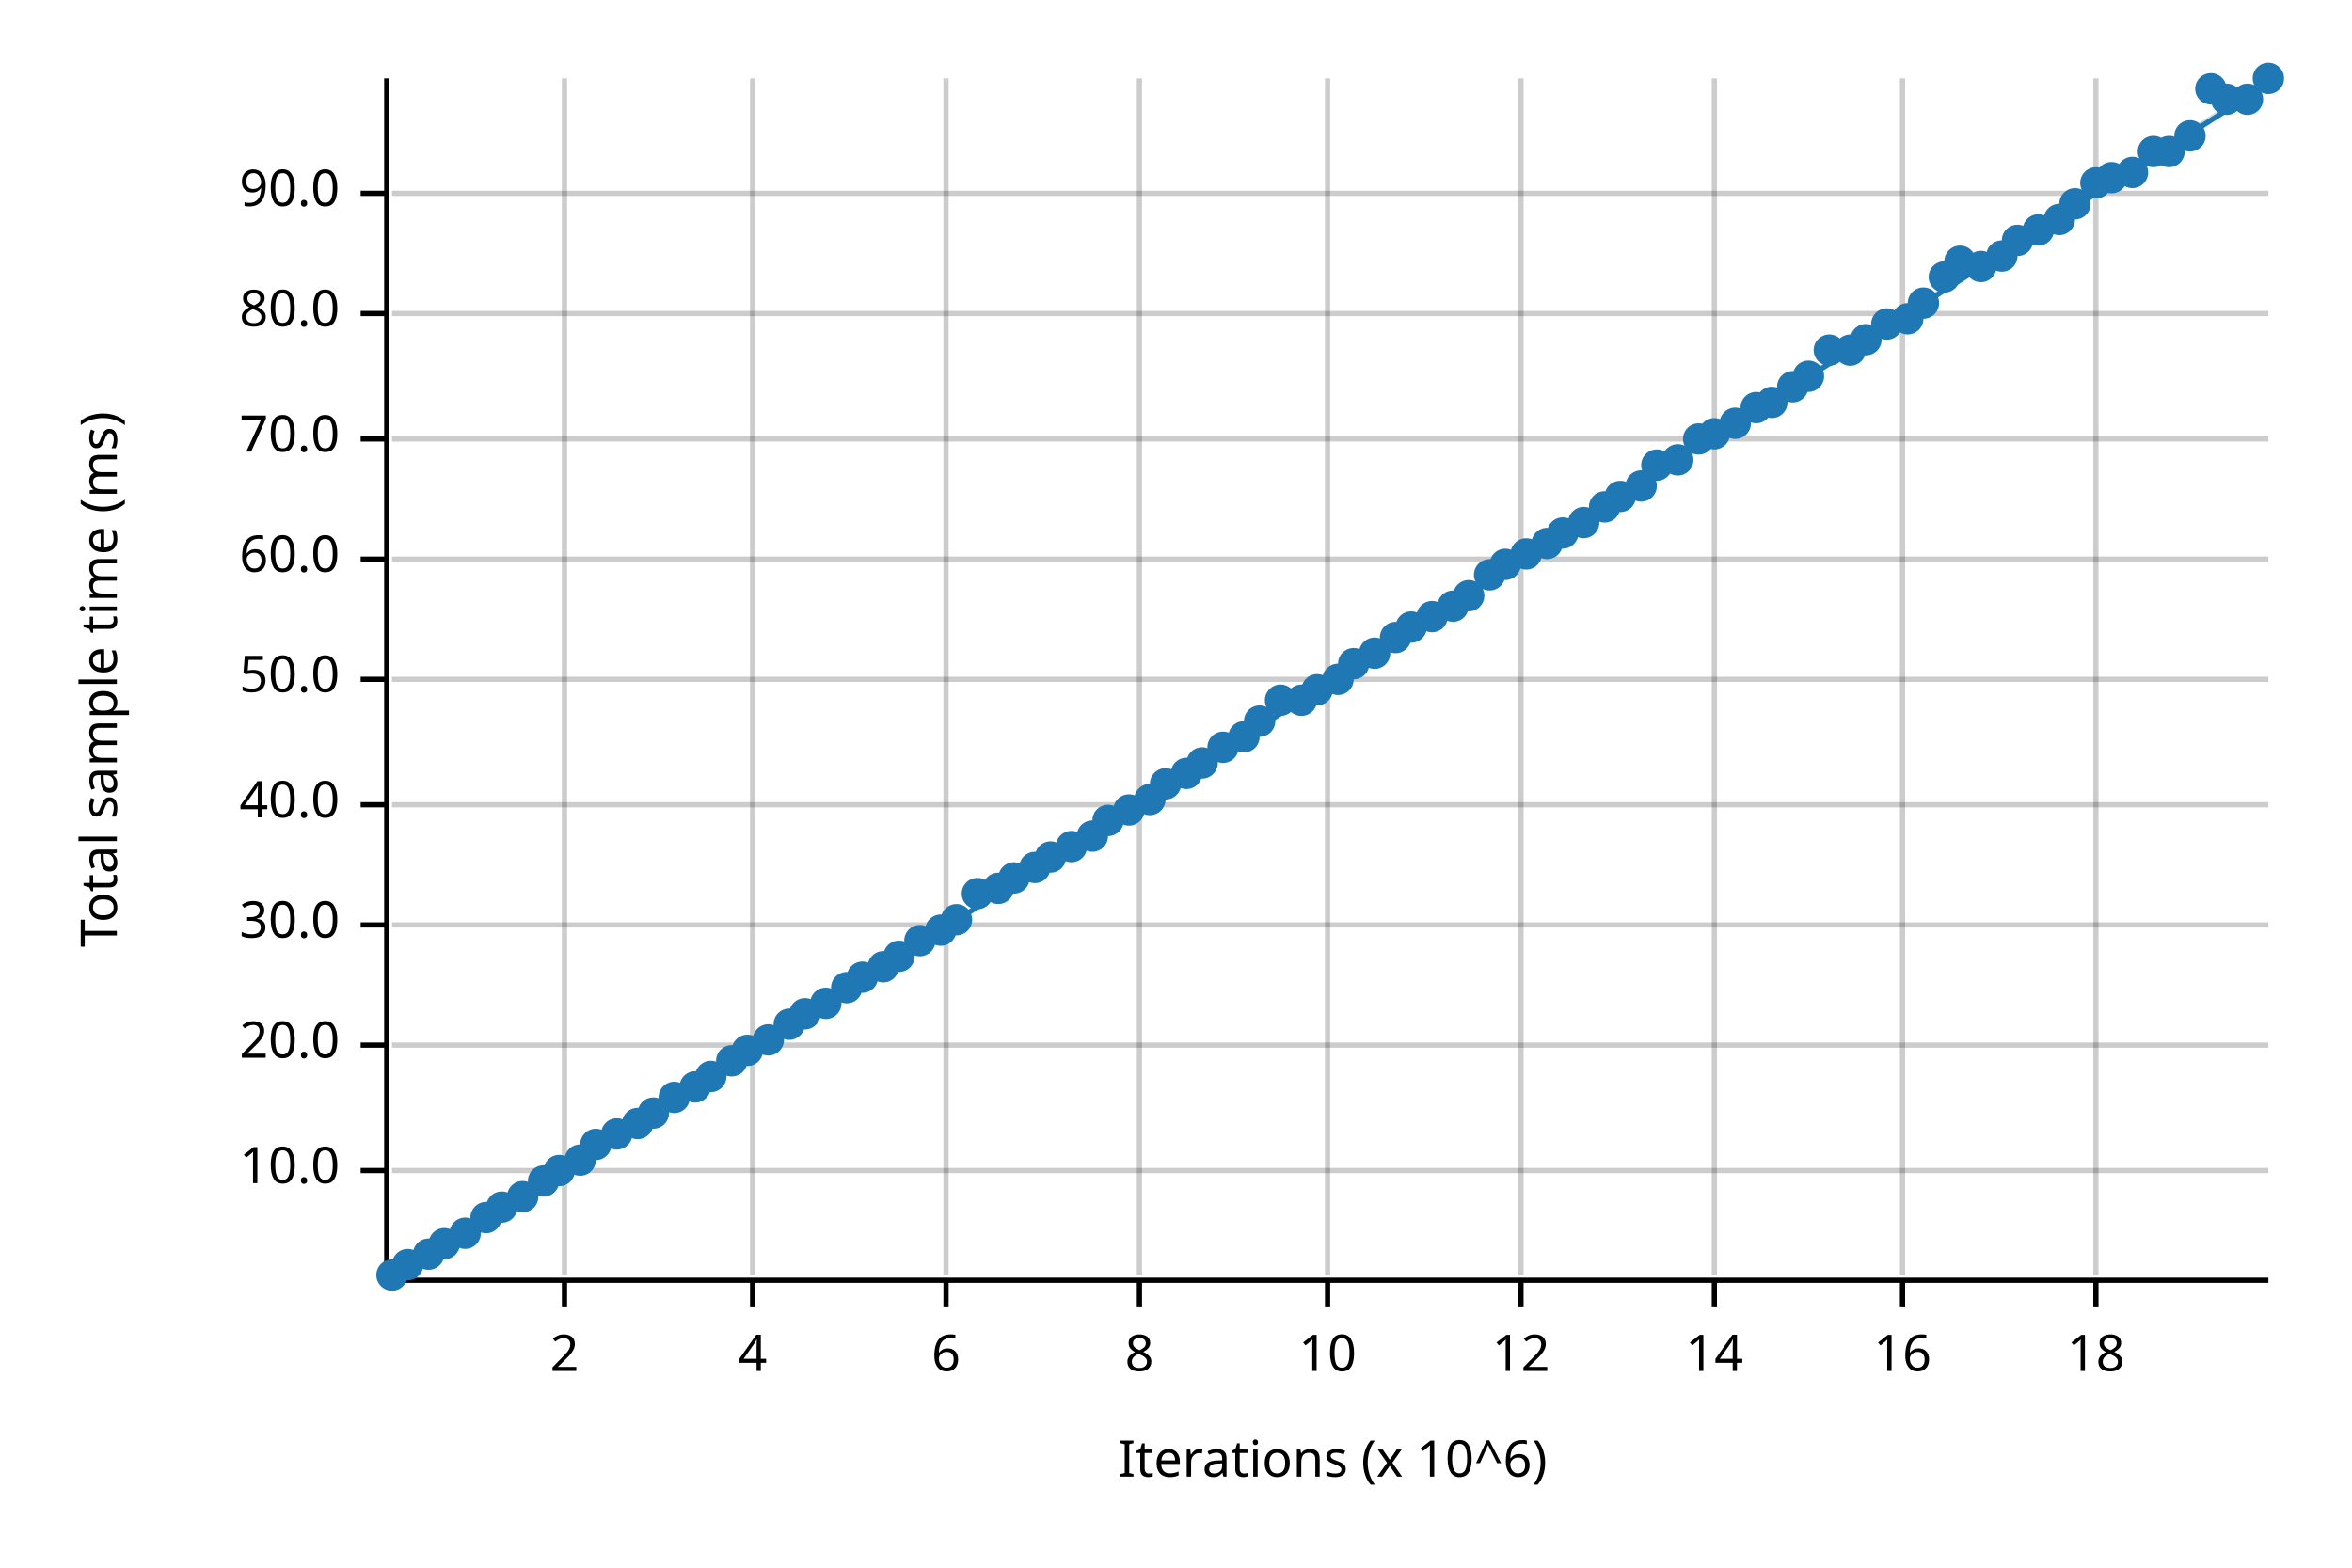
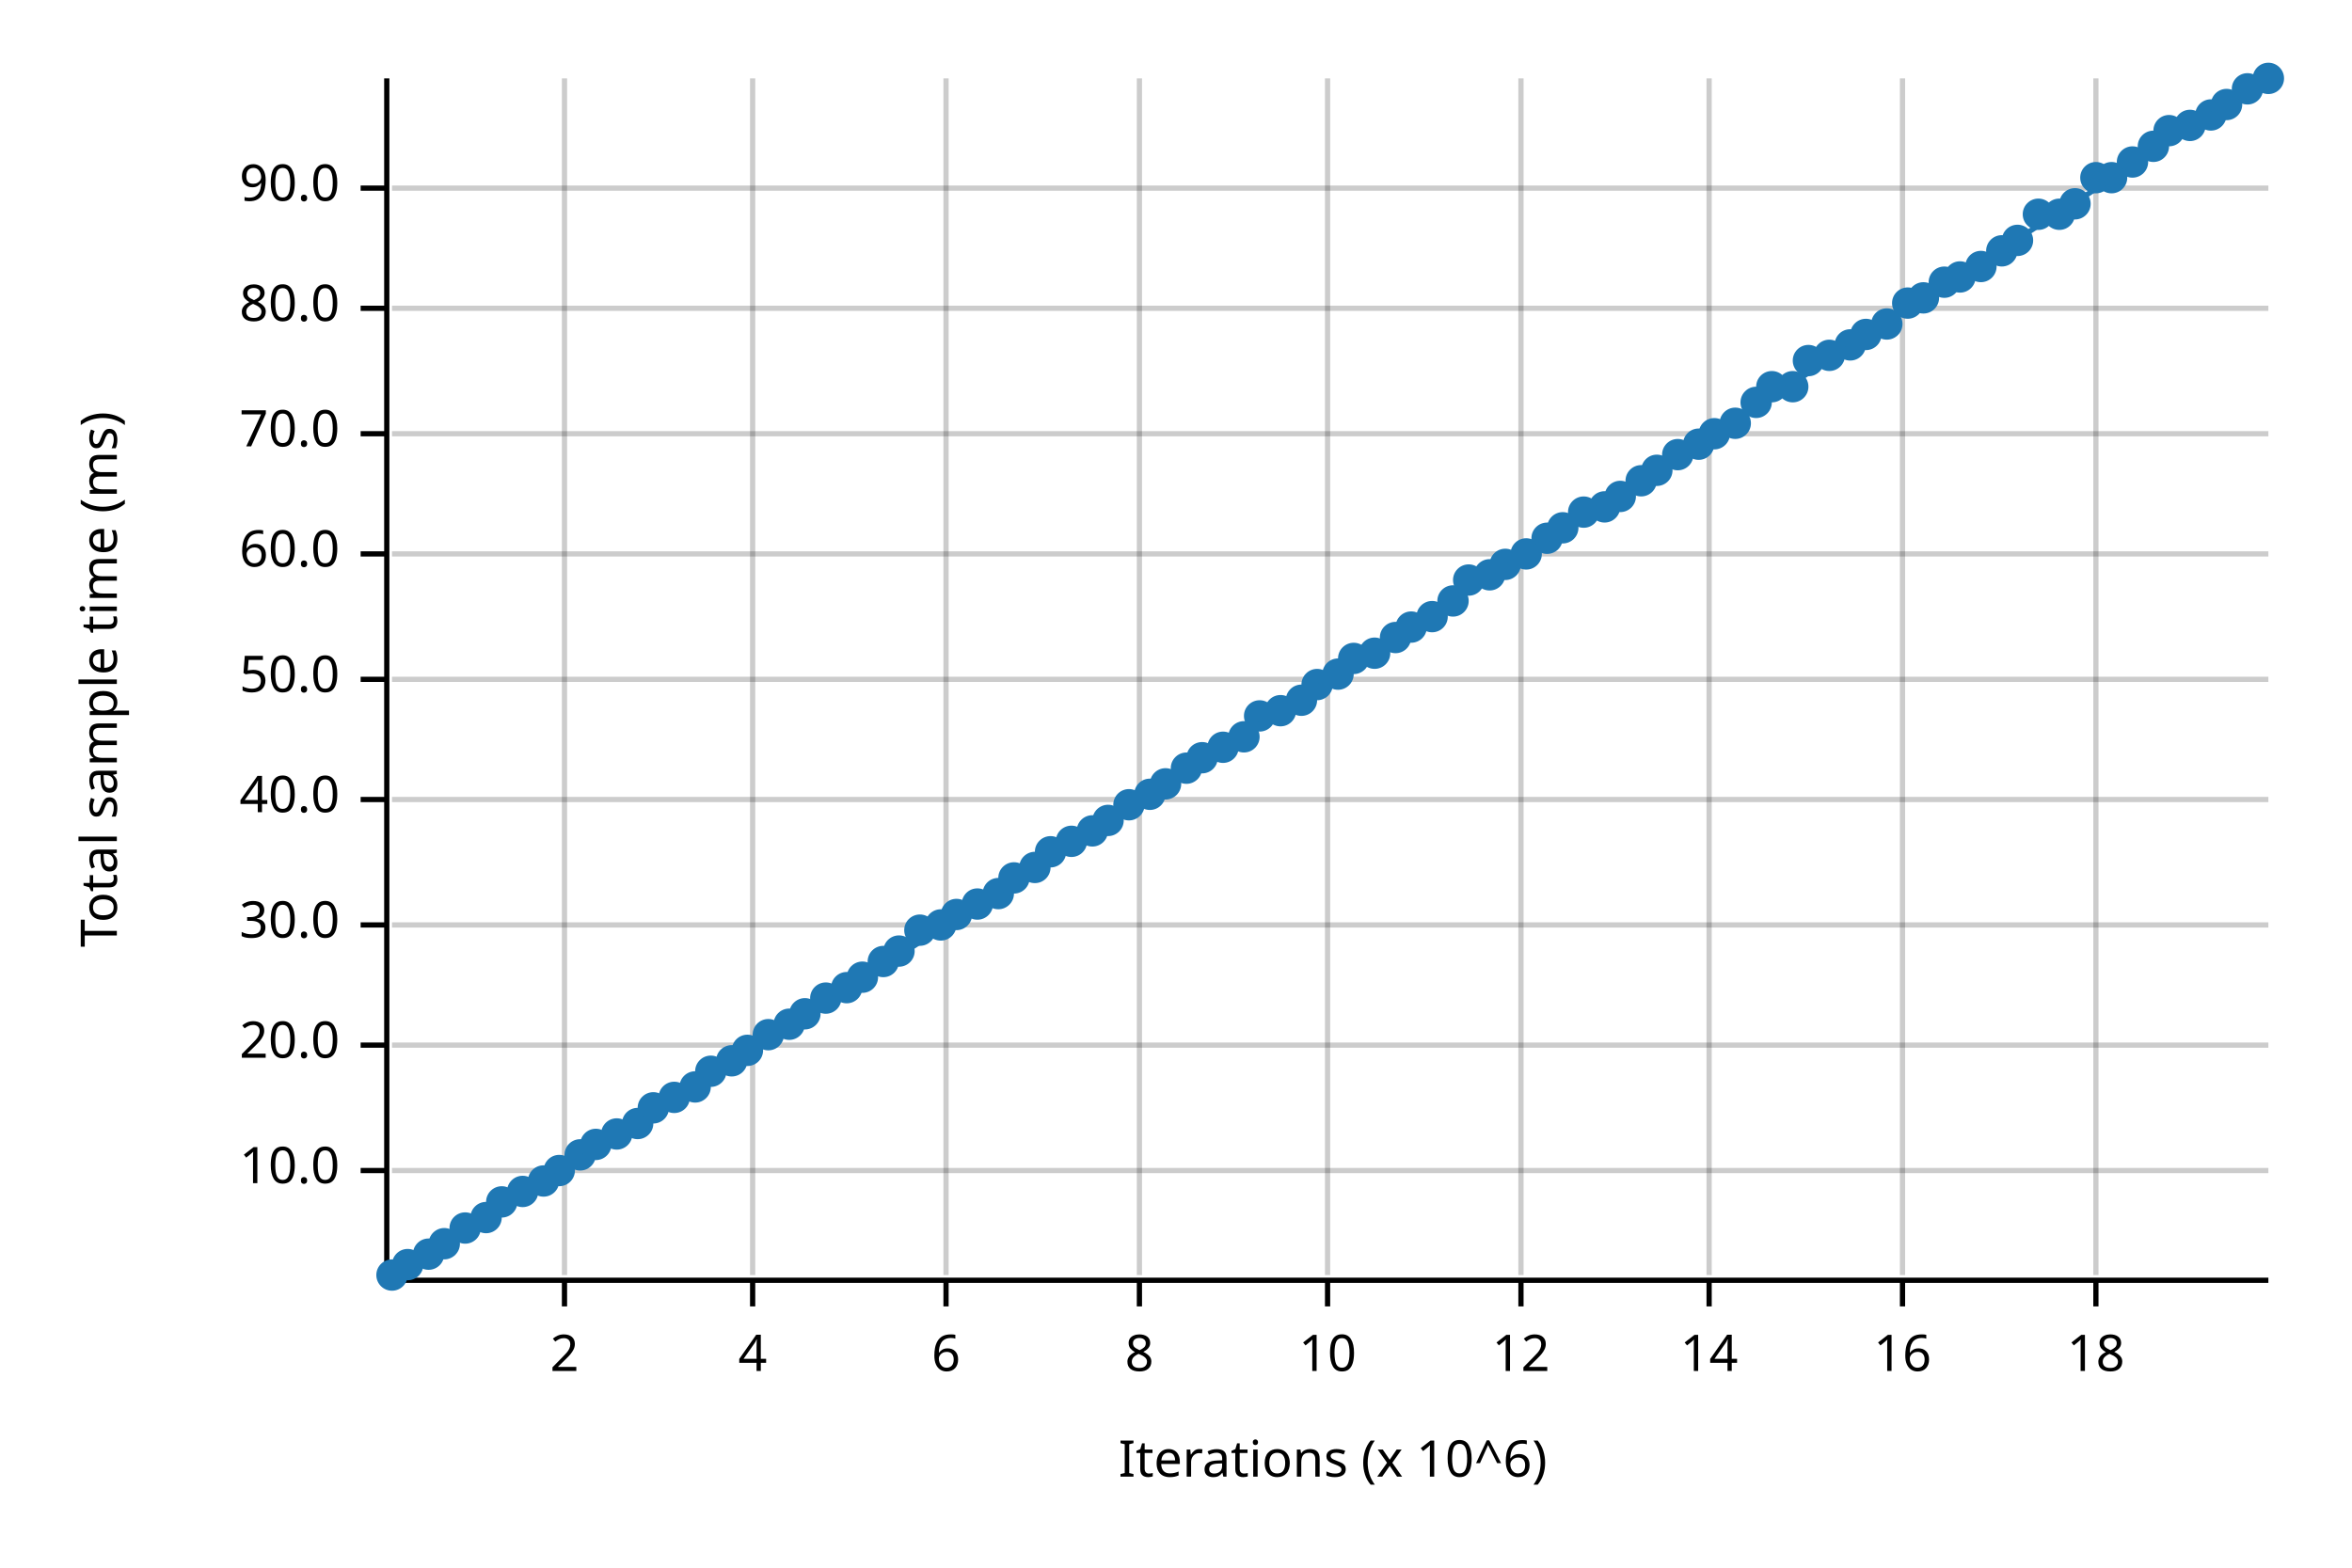
<svg xmlns="http://www.w3.org/2000/svg" width="450" height="300" viewBox="0 0 450 300">
  <text x="15" y="130" dy="0.76em" text-anchor="middle" font-family="sans-serif" font-size="9.677" opacity="1" fill="#000000" transform="rotate(270, 15, 130)">
Total sample time (ms)
</text>
  <text x="255" y="285" dy="-0.5ex" text-anchor="middle" font-family="sans-serif" font-size="9.677" opacity="1" fill="#000000">
Iterations (x 10^6)
</text>
  <line opacity="0.2" stroke="#000000" stroke-width="1" x1="108" y1="244" x2="108" y2="15" />
  <line opacity="0.2" stroke="#000000" stroke-width="1" x1="144" y1="244" x2="144" y2="15" />
  <line opacity="0.2" stroke="#000000" stroke-width="1" x1="181" y1="244" x2="181" y2="15" />
  <line opacity="0.2" stroke="#000000" stroke-width="1" x1="218" y1="244" x2="218" y2="15" />
  <line opacity="0.2" stroke="#000000" stroke-width="1" x1="254" y1="244" x2="254" y2="15" />
  <line opacity="0.2" stroke="#000000" stroke-width="1" x1="291" y1="244" x2="291" y2="15" />
-   <line opacity="0.2" stroke="#000000" stroke-width="1" x1="328" y1="244" x2="328" y2="15" />
+   <line opacity="0.2" stroke="#000000" stroke-width="1" x1="327" y1="244" x2="327" y2="15" />
  <line opacity="0.2" stroke="#000000" stroke-width="1" x1="364" y1="244" x2="364" y2="15" />
  <line opacity="0.2" stroke="#000000" stroke-width="1" x1="401" y1="244" x2="401" y2="15" />
  <line opacity="0.2" stroke="#000000" stroke-width="1" x1="75" y1="224" x2="434" y2="224" />
  <line opacity="0.2" stroke="#000000" stroke-width="1" x1="75" y1="200" x2="434" y2="200" />
  <line opacity="0.2" stroke="#000000" stroke-width="1" x1="75" y1="177" x2="434" y2="177" />
-   <line opacity="0.2" stroke="#000000" stroke-width="1" x1="75" y1="154" x2="434" y2="154" />
+   <line opacity="0.2" stroke="#000000" stroke-width="1" x1="75" y1="153" x2="434" y2="153" />
  <line opacity="0.2" stroke="#000000" stroke-width="1" x1="75" y1="130" x2="434" y2="130" />
-   <line opacity="0.2" stroke="#000000" stroke-width="1" x1="75" y1="107" x2="434" y2="107" />
-   <line opacity="0.2" stroke="#000000" stroke-width="1" x1="75" y1="84" x2="434" y2="84" />
-   <line opacity="0.2" stroke="#000000" stroke-width="1" x1="75" y1="60" x2="434" y2="60" />
-   <line opacity="0.2" stroke="#000000" stroke-width="1" x1="75" y1="37" x2="434" y2="37" />
+   <line opacity="0.2" stroke="#000000" stroke-width="1" x1="75" y1="106" x2="434" y2="106" />
+   <line opacity="0.2" stroke="#000000" stroke-width="1" x1="75" y1="83" x2="434" y2="83" />
+   <line opacity="0.2" stroke="#000000" stroke-width="1" x1="75" y1="59" x2="434" y2="59" />
+   <line opacity="0.2" stroke="#000000" stroke-width="1" x1="75" y1="36" x2="434" y2="36" />
  <polyline fill="none" opacity="1" stroke="#000000" stroke-width="1" points="74,15 74,244 " />
  <text x="65" y="224" dy="0.5ex" text-anchor="end" font-family="sans-serif" font-size="9.677" opacity="1" fill="#000000">
10.0
</text>
  <polyline fill="none" opacity="1" stroke="#000000" stroke-width="1" points="69,224 74,224 " />
  <text x="65" y="200" dy="0.5ex" text-anchor="end" font-family="sans-serif" font-size="9.677" opacity="1" fill="#000000">
20.0
</text>
  <polyline fill="none" opacity="1" stroke="#000000" stroke-width="1" points="69,200 74,200 " />
  <text x="65" y="177" dy="0.5ex" text-anchor="end" font-family="sans-serif" font-size="9.677" opacity="1" fill="#000000">
30.0
</text>
  <polyline fill="none" opacity="1" stroke="#000000" stroke-width="1" points="69,177 74,177 " />
-   <text x="65" y="154" dy="0.5ex" text-anchor="end" font-family="sans-serif" font-size="9.677" opacity="1" fill="#000000">
+   <text x="65" y="153" dy="0.5ex" text-anchor="end" font-family="sans-serif" font-size="9.677" opacity="1" fill="#000000">
40.0
</text>
-   <polyline fill="none" opacity="1" stroke="#000000" stroke-width="1" points="69,154 74,154 " />
+   <polyline fill="none" opacity="1" stroke="#000000" stroke-width="1" points="69,153 74,153 " />
  <text x="65" y="130" dy="0.5ex" text-anchor="end" font-family="sans-serif" font-size="9.677" opacity="1" fill="#000000">
50.0
</text>
  <polyline fill="none" opacity="1" stroke="#000000" stroke-width="1" points="69,130 74,130 " />
-   <text x="65" y="107" dy="0.5ex" text-anchor="end" font-family="sans-serif" font-size="9.677" opacity="1" fill="#000000">
+   <text x="65" y="106" dy="0.5ex" text-anchor="end" font-family="sans-serif" font-size="9.677" opacity="1" fill="#000000">
60.0
</text>
-   <polyline fill="none" opacity="1" stroke="#000000" stroke-width="1" points="69,107 74,107 " />
-   <text x="65" y="84" dy="0.5ex" text-anchor="end" font-family="sans-serif" font-size="9.677" opacity="1" fill="#000000">
+   <polyline fill="none" opacity="1" stroke="#000000" stroke-width="1" points="69,106 74,106 " />
+   <text x="65" y="83" dy="0.5ex" text-anchor="end" font-family="sans-serif" font-size="9.677" opacity="1" fill="#000000">
70.0
</text>
-   <polyline fill="none" opacity="1" stroke="#000000" stroke-width="1" points="69,84 74,84 " />
-   <text x="65" y="60" dy="0.5ex" text-anchor="end" font-family="sans-serif" font-size="9.677" opacity="1" fill="#000000">
+   <polyline fill="none" opacity="1" stroke="#000000" stroke-width="1" points="69,83 74,83 " />
+   <text x="65" y="59" dy="0.5ex" text-anchor="end" font-family="sans-serif" font-size="9.677" opacity="1" fill="#000000">
80.0
</text>
-   <polyline fill="none" opacity="1" stroke="#000000" stroke-width="1" points="69,60 74,60 " />
-   <text x="65" y="37" dy="0.5ex" text-anchor="end" font-family="sans-serif" font-size="9.677" opacity="1" fill="#000000">
+   <polyline fill="none" opacity="1" stroke="#000000" stroke-width="1" points="69,59 74,59 " />
+   <text x="65" y="36" dy="0.5ex" text-anchor="end" font-family="sans-serif" font-size="9.677" opacity="1" fill="#000000">
90.0
</text>
-   <polyline fill="none" opacity="1" stroke="#000000" stroke-width="1" points="69,37 74,37 " />
+   <polyline fill="none" opacity="1" stroke="#000000" stroke-width="1" points="69,36 74,36 " />
  <polyline fill="none" opacity="1" stroke="#000000" stroke-width="1" points="75,245 434,245 " />
  <text x="108" y="255" dy="0.76em" text-anchor="middle" font-family="sans-serif" font-size="9.677" opacity="1" fill="#000000">
2
</text>
  <polyline fill="none" opacity="1" stroke="#000000" stroke-width="1" points="108,245 108,250 " />
  <text x="144" y="255" dy="0.76em" text-anchor="middle" font-family="sans-serif" font-size="9.677" opacity="1" fill="#000000">
4
</text>
  <polyline fill="none" opacity="1" stroke="#000000" stroke-width="1" points="144,245 144,250 " />
  <text x="181" y="255" dy="0.76em" text-anchor="middle" font-family="sans-serif" font-size="9.677" opacity="1" fill="#000000">
6
</text>
  <polyline fill="none" opacity="1" stroke="#000000" stroke-width="1" points="181,245 181,250 " />
  <text x="218" y="255" dy="0.76em" text-anchor="middle" font-family="sans-serif" font-size="9.677" opacity="1" fill="#000000">
8
</text>
  <polyline fill="none" opacity="1" stroke="#000000" stroke-width="1" points="218,245 218,250 " />
  <text x="254" y="255" dy="0.76em" text-anchor="middle" font-family="sans-serif" font-size="9.677" opacity="1" fill="#000000">
10
</text>
  <polyline fill="none" opacity="1" stroke="#000000" stroke-width="1" points="254,245 254,250 " />
  <text x="291" y="255" dy="0.76em" text-anchor="middle" font-family="sans-serif" font-size="9.677" opacity="1" fill="#000000">
12
</text>
  <polyline fill="none" opacity="1" stroke="#000000" stroke-width="1" points="291,245 291,250 " />
-   <text x="328" y="255" dy="0.76em" text-anchor="middle" font-family="sans-serif" font-size="9.677" opacity="1" fill="#000000">
+   <text x="327" y="255" dy="0.76em" text-anchor="middle" font-family="sans-serif" font-size="9.677" opacity="1" fill="#000000">
14
</text>
-   <polyline fill="none" opacity="1" stroke="#000000" stroke-width="1" points="328,245 328,250 " />
+   <polyline fill="none" opacity="1" stroke="#000000" stroke-width="1" points="327,245 327,250 " />
  <text x="364" y="255" dy="0.76em" text-anchor="middle" font-family="sans-serif" font-size="9.677" opacity="1" fill="#000000">
16
</text>
  <polyline fill="none" opacity="1" stroke="#000000" stroke-width="1" points="364,245 364,250 " />
  <text x="401" y="255" dy="0.76em" text-anchor="middle" font-family="sans-serif" font-size="9.677" opacity="1" fill="#000000">
18
</text>
  <polyline fill="none" opacity="1" stroke="#000000" stroke-width="1" points="401,245 401,250 " />
  <circle cx="75" cy="244" r="3" opacity="1" fill="#1F78B4" stroke="none" stroke-width="1" />
  <circle cx="78" cy="242" r="3" opacity="1" fill="#1F78B4" stroke="none" stroke-width="1" />
  <circle cx="82" cy="240" r="3" opacity="1" fill="#1F78B4" stroke="none" stroke-width="1" />
  <circle cx="85" cy="238" r="3" opacity="1" fill="#1F78B4" stroke="none" stroke-width="1" />
-   <circle cx="89" cy="236" r="3" opacity="1" fill="#1F78B4" stroke="none" stroke-width="1" />
+   <circle cx="89" cy="235" r="3" opacity="1" fill="#1F78B4" stroke="none" stroke-width="1" />
  <circle cx="93" cy="233" r="3" opacity="1" fill="#1F78B4" stroke="none" stroke-width="1" />
-   <circle cx="96" cy="231" r="3" opacity="1" fill="#1F78B4" stroke="none" stroke-width="1" />
-   <circle cx="100" cy="229" r="3" opacity="1" fill="#1F78B4" stroke="none" stroke-width="1" />
+   <circle cx="96" cy="230" r="3" opacity="1" fill="#1F78B4" stroke="none" stroke-width="1" />
+   <circle cx="100" cy="228" r="3" opacity="1" fill="#1F78B4" stroke="none" stroke-width="1" />
  <circle cx="104" cy="226" r="3" opacity="1" fill="#1F78B4" stroke="none" stroke-width="1" />
  <circle cx="107" cy="224" r="3" opacity="1" fill="#1F78B4" stroke="none" stroke-width="1" />
-   <circle cx="111" cy="222" r="3" opacity="1" fill="#1F78B4" stroke="none" stroke-width="1" />
+   <circle cx="111" cy="221" r="3" opacity="1" fill="#1F78B4" stroke="none" stroke-width="1" />
  <circle cx="114" cy="219" r="3" opacity="1" fill="#1F78B4" stroke="none" stroke-width="1" />
  <circle cx="118" cy="217" r="3" opacity="1" fill="#1F78B4" stroke="none" stroke-width="1" />
  <circle cx="122" cy="215" r="3" opacity="1" fill="#1F78B4" stroke="none" stroke-width="1" />
-   <circle cx="125" cy="213" r="3" opacity="1" fill="#1F78B4" stroke="none" stroke-width="1" />
+   <circle cx="125" cy="212" r="3" opacity="1" fill="#1F78B4" stroke="none" stroke-width="1" />
  <circle cx="129" cy="210" r="3" opacity="1" fill="#1F78B4" stroke="none" stroke-width="1" />
  <circle cx="133" cy="208" r="3" opacity="1" fill="#1F78B4" stroke="none" stroke-width="1" />
-   <circle cx="136" cy="206" r="3" opacity="1" fill="#1F78B4" stroke="none" stroke-width="1" />
+   <circle cx="136" cy="205" r="3" opacity="1" fill="#1F78B4" stroke="none" stroke-width="1" />
  <circle cx="140" cy="203" r="3" opacity="1" fill="#1F78B4" stroke="none" stroke-width="1" />
  <circle cx="143" cy="201" r="3" opacity="1" fill="#1F78B4" stroke="none" stroke-width="1" />
-   <circle cx="147" cy="199" r="3" opacity="1" fill="#1F78B4" stroke="none" stroke-width="1" />
+   <circle cx="147" cy="198" r="3" opacity="1" fill="#1F78B4" stroke="none" stroke-width="1" />
  <circle cx="151" cy="196" r="3" opacity="1" fill="#1F78B4" stroke="none" stroke-width="1" />
  <circle cx="154" cy="194" r="3" opacity="1" fill="#1F78B4" stroke="none" stroke-width="1" />
-   <circle cx="158" cy="192" r="3" opacity="1" fill="#1F78B4" stroke="none" stroke-width="1" />
+   <circle cx="158" cy="191" r="3" opacity="1" fill="#1F78B4" stroke="none" stroke-width="1" />
  <circle cx="162" cy="189" r="3" opacity="1" fill="#1F78B4" stroke="none" stroke-width="1" />
  <circle cx="165" cy="187" r="3" opacity="1" fill="#1F78B4" stroke="none" stroke-width="1" />
-   <circle cx="169" cy="185" r="3" opacity="1" fill="#1F78B4" stroke="none" stroke-width="1" />
-   <circle cx="172" cy="183" r="3" opacity="1" fill="#1F78B4" stroke="none" stroke-width="1" />
-   <circle cx="176" cy="180" r="3" opacity="1" fill="#1F78B4" stroke="none" stroke-width="1" />
-   <circle cx="180" cy="178" r="3" opacity="1" fill="#1F78B4" stroke="none" stroke-width="1" />
-   <circle cx="183" cy="176" r="3" opacity="1" fill="#1F78B4" stroke="none" stroke-width="1" />
-   <circle cx="187" cy="171" r="3" opacity="1" fill="#1F78B4" stroke="none" stroke-width="1" />
-   <circle cx="191" cy="170" r="3" opacity="1" fill="#1F78B4" stroke="none" stroke-width="1" />
+   <circle cx="169" cy="184" r="3" opacity="1" fill="#1F78B4" stroke="none" stroke-width="1" />
+   <circle cx="172" cy="182" r="3" opacity="1" fill="#1F78B4" stroke="none" stroke-width="1" />
+   <circle cx="176" cy="178" r="3" opacity="1" fill="#1F78B4" stroke="none" stroke-width="1" />
+   <circle cx="180" cy="177" r="3" opacity="1" fill="#1F78B4" stroke="none" stroke-width="1" />
+   <circle cx="183" cy="175" r="3" opacity="1" fill="#1F78B4" stroke="none" stroke-width="1" />
+   <circle cx="187" cy="173" r="3" opacity="1" fill="#1F78B4" stroke="none" stroke-width="1" />
+   <circle cx="191" cy="171" r="3" opacity="1" fill="#1F78B4" stroke="none" stroke-width="1" />
  <circle cx="194" cy="168" r="3" opacity="1" fill="#1F78B4" stroke="none" stroke-width="1" />
  <circle cx="198" cy="166" r="3" opacity="1" fill="#1F78B4" stroke="none" stroke-width="1" />
-   <circle cx="201" cy="164" r="3" opacity="1" fill="#1F78B4" stroke="none" stroke-width="1" />
-   <circle cx="205" cy="162" r="3" opacity="1" fill="#1F78B4" stroke="none" stroke-width="1" />
-   <circle cx="209" cy="160" r="3" opacity="1" fill="#1F78B4" stroke="none" stroke-width="1" />
+   <circle cx="201" cy="163" r="3" opacity="1" fill="#1F78B4" stroke="none" stroke-width="1" />
+   <circle cx="205" cy="161" r="3" opacity="1" fill="#1F78B4" stroke="none" stroke-width="1" />
+   <circle cx="209" cy="159" r="3" opacity="1" fill="#1F78B4" stroke="none" stroke-width="1" />
  <circle cx="212" cy="157" r="3" opacity="1" fill="#1F78B4" stroke="none" stroke-width="1" />
-   <circle cx="216" cy="155" r="3" opacity="1" fill="#1F78B4" stroke="none" stroke-width="1" />
-   <circle cx="220" cy="153" r="3" opacity="1" fill="#1F78B4" stroke="none" stroke-width="1" />
+   <circle cx="216" cy="154" r="3" opacity="1" fill="#1F78B4" stroke="none" stroke-width="1" />
+   <circle cx="220" cy="152" r="3" opacity="1" fill="#1F78B4" stroke="none" stroke-width="1" />
  <circle cx="223" cy="150" r="3" opacity="1" fill="#1F78B4" stroke="none" stroke-width="1" />
-   <circle cx="227" cy="148" r="3" opacity="1" fill="#1F78B4" stroke="none" stroke-width="1" />
-   <circle cx="230" cy="146" r="3" opacity="1" fill="#1F78B4" stroke="none" stroke-width="1" />
+   <circle cx="227" cy="147" r="3" opacity="1" fill="#1F78B4" stroke="none" stroke-width="1" />
+   <circle cx="230" cy="145" r="3" opacity="1" fill="#1F78B4" stroke="none" stroke-width="1" />
  <circle cx="234" cy="143" r="3" opacity="1" fill="#1F78B4" stroke="none" stroke-width="1" />
  <circle cx="238" cy="141" r="3" opacity="1" fill="#1F78B4" stroke="none" stroke-width="1" />
-   <circle cx="241" cy="138" r="3" opacity="1" fill="#1F78B4" stroke="none" stroke-width="1" />
-   <circle cx="245" cy="134" r="3" opacity="1" fill="#1F78B4" stroke="none" stroke-width="1" />
+   <circle cx="241" cy="137" r="3" opacity="1" fill="#1F78B4" stroke="none" stroke-width="1" />
+   <circle cx="245" cy="136" r="3" opacity="1" fill="#1F78B4" stroke="none" stroke-width="1" />
  <circle cx="249" cy="134" r="3" opacity="1" fill="#1F78B4" stroke="none" stroke-width="1" />
-   <circle cx="252" cy="132" r="3" opacity="1" fill="#1F78B4" stroke="none" stroke-width="1" />
-   <circle cx="256" cy="130" r="3" opacity="1" fill="#1F78B4" stroke="none" stroke-width="1" />
-   <circle cx="259" cy="127" r="3" opacity="1" fill="#1F78B4" stroke="none" stroke-width="1" />
+   <circle cx="252" cy="131" r="3" opacity="1" fill="#1F78B4" stroke="none" stroke-width="1" />
+   <circle cx="256" cy="129" r="3" opacity="1" fill="#1F78B4" stroke="none" stroke-width="1" />
+   <circle cx="259" cy="126" r="3" opacity="1" fill="#1F78B4" stroke="none" stroke-width="1" />
  <circle cx="263" cy="125" r="3" opacity="1" fill="#1F78B4" stroke="none" stroke-width="1" />
  <circle cx="267" cy="122" r="3" opacity="1" fill="#1F78B4" stroke="none" stroke-width="1" />
  <circle cx="270" cy="120" r="3" opacity="1" fill="#1F78B4" stroke="none" stroke-width="1" />
  <circle cx="274" cy="118" r="3" opacity="1" fill="#1F78B4" stroke="none" stroke-width="1" />
-   <circle cx="278" cy="116" r="3" opacity="1" fill="#1F78B4" stroke="none" stroke-width="1" />
-   <circle cx="281" cy="114" r="3" opacity="1" fill="#1F78B4" stroke="none" stroke-width="1" />
+   <circle cx="278" cy="115" r="3" opacity="1" fill="#1F78B4" stroke="none" stroke-width="1" />
+   <circle cx="281" cy="111" r="3" opacity="1" fill="#1F78B4" stroke="none" stroke-width="1" />
  <circle cx="285" cy="110" r="3" opacity="1" fill="#1F78B4" stroke="none" stroke-width="1" />
  <circle cx="288" cy="108" r="3" opacity="1" fill="#1F78B4" stroke="none" stroke-width="1" />
  <circle cx="292" cy="106" r="3" opacity="1" fill="#1F78B4" stroke="none" stroke-width="1" />
-   <circle cx="296" cy="104" r="3" opacity="1" fill="#1F78B4" stroke="none" stroke-width="1" />
-   <circle cx="299" cy="102" r="3" opacity="1" fill="#1F78B4" stroke="none" stroke-width="1" />
-   <circle cx="303" cy="100" r="3" opacity="1" fill="#1F78B4" stroke="none" stroke-width="1" />
+   <circle cx="296" cy="103" r="3" opacity="1" fill="#1F78B4" stroke="none" stroke-width="1" />
+   <circle cx="299" cy="101" r="3" opacity="1" fill="#1F78B4" stroke="none" stroke-width="1" />
+   <circle cx="303" cy="98" r="3" opacity="1" fill="#1F78B4" stroke="none" stroke-width="1" />
  <circle cx="307" cy="97" r="3" opacity="1" fill="#1F78B4" stroke="none" stroke-width="1" />
  <circle cx="310" cy="95" r="3" opacity="1" fill="#1F78B4" stroke="none" stroke-width="1" />
-   <circle cx="314" cy="93" r="3" opacity="1" fill="#1F78B4" stroke="none" stroke-width="1" />
-   <circle cx="317" cy="89" r="3" opacity="1" fill="#1F78B4" stroke="none" stroke-width="1" />
-   <circle cx="321" cy="88" r="3" opacity="1" fill="#1F78B4" stroke="none" stroke-width="1" />
-   <circle cx="325" cy="84" r="3" opacity="1" fill="#1F78B4" stroke="none" stroke-width="1" />
+   <circle cx="314" cy="92" r="3" opacity="1" fill="#1F78B4" stroke="none" stroke-width="1" />
+   <circle cx="317" cy="90" r="3" opacity="1" fill="#1F78B4" stroke="none" stroke-width="1" />
+   <circle cx="321" cy="87" r="3" opacity="1" fill="#1F78B4" stroke="none" stroke-width="1" />
+   <circle cx="325" cy="85" r="3" opacity="1" fill="#1F78B4" stroke="none" stroke-width="1" />
  <circle cx="328" cy="83" r="3" opacity="1" fill="#1F78B4" stroke="none" stroke-width="1" />
  <circle cx="332" cy="81" r="3" opacity="1" fill="#1F78B4" stroke="none" stroke-width="1" />
-   <circle cx="336" cy="78" r="3" opacity="1" fill="#1F78B4" stroke="none" stroke-width="1" />
-   <circle cx="339" cy="77" r="3" opacity="1" fill="#1F78B4" stroke="none" stroke-width="1" />
+   <circle cx="336" cy="77" r="3" opacity="1" fill="#1F78B4" stroke="none" stroke-width="1" />
+   <circle cx="339" cy="74" r="3" opacity="1" fill="#1F78B4" stroke="none" stroke-width="1" />
  <circle cx="343" cy="74" r="3" opacity="1" fill="#1F78B4" stroke="none" stroke-width="1" />
-   <circle cx="346" cy="72" r="3" opacity="1" fill="#1F78B4" stroke="none" stroke-width="1" />
-   <circle cx="350" cy="67" r="3" opacity="1" fill="#1F78B4" stroke="none" stroke-width="1" />
-   <circle cx="354" cy="67" r="3" opacity="1" fill="#1F78B4" stroke="none" stroke-width="1" />
-   <circle cx="357" cy="65" r="3" opacity="1" fill="#1F78B4" stroke="none" stroke-width="1" />
+   <circle cx="346" cy="69" r="3" opacity="1" fill="#1F78B4" stroke="none" stroke-width="1" />
+   <circle cx="350" cy="68" r="3" opacity="1" fill="#1F78B4" stroke="none" stroke-width="1" />
+   <circle cx="354" cy="66" r="3" opacity="1" fill="#1F78B4" stroke="none" stroke-width="1" />
+   <circle cx="357" cy="64" r="3" opacity="1" fill="#1F78B4" stroke="none" stroke-width="1" />
  <circle cx="361" cy="62" r="3" opacity="1" fill="#1F78B4" stroke="none" stroke-width="1" />
-   <circle cx="365" cy="61" r="3" opacity="1" fill="#1F78B4" stroke="none" stroke-width="1" />
-   <circle cx="368" cy="58" r="3" opacity="1" fill="#1F78B4" stroke="none" stroke-width="1" />
-   <circle cx="372" cy="53" r="3" opacity="1" fill="#1F78B4" stroke="none" stroke-width="1" />
-   <circle cx="375" cy="50" r="3" opacity="1" fill="#1F78B4" stroke="none" stroke-width="1" />
+   <circle cx="365" cy="58" r="3" opacity="1" fill="#1F78B4" stroke="none" stroke-width="1" />
+   <circle cx="368" cy="57" r="3" opacity="1" fill="#1F78B4" stroke="none" stroke-width="1" />
+   <circle cx="372" cy="54" r="3" opacity="1" fill="#1F78B4" stroke="none" stroke-width="1" />
+   <circle cx="375" cy="53" r="3" opacity="1" fill="#1F78B4" stroke="none" stroke-width="1" />
  <circle cx="379" cy="51" r="3" opacity="1" fill="#1F78B4" stroke="none" stroke-width="1" />
-   <circle cx="383" cy="49" r="3" opacity="1" fill="#1F78B4" stroke="none" stroke-width="1" />
+   <circle cx="383" cy="48" r="3" opacity="1" fill="#1F78B4" stroke="none" stroke-width="1" />
  <circle cx="386" cy="46" r="3" opacity="1" fill="#1F78B4" stroke="none" stroke-width="1" />
-   <circle cx="390" cy="44" r="3" opacity="1" fill="#1F78B4" stroke="none" stroke-width="1" />
-   <circle cx="394" cy="42" r="3" opacity="1" fill="#1F78B4" stroke="none" stroke-width="1" />
+   <circle cx="390" cy="41" r="3" opacity="1" fill="#1F78B4" stroke="none" stroke-width="1" />
+   <circle cx="394" cy="41" r="3" opacity="1" fill="#1F78B4" stroke="none" stroke-width="1" />
  <circle cx="397" cy="39" r="3" opacity="1" fill="#1F78B4" stroke="none" stroke-width="1" />
-   <circle cx="401" cy="35" r="3" opacity="1" fill="#1F78B4" stroke="none" stroke-width="1" />
+   <circle cx="401" cy="34" r="3" opacity="1" fill="#1F78B4" stroke="none" stroke-width="1" />
  <circle cx="404" cy="34" r="3" opacity="1" fill="#1F78B4" stroke="none" stroke-width="1" />
-   <circle cx="408" cy="33" r="3" opacity="1" fill="#1F78B4" stroke="none" stroke-width="1" />
-   <circle cx="412" cy="29" r="3" opacity="1" fill="#1F78B4" stroke="none" stroke-width="1" />
-   <circle cx="415" cy="29" r="3" opacity="1" fill="#1F78B4" stroke="none" stroke-width="1" />
-   <circle cx="419" cy="26" r="3" opacity="1" fill="#1F78B4" stroke="none" stroke-width="1" />
-   <circle cx="423" cy="17" r="3" opacity="1" fill="#1F78B4" stroke="none" stroke-width="1" />
-   <circle cx="426" cy="19" r="3" opacity="1" fill="#1F78B4" stroke="none" stroke-width="1" />
-   <circle cx="430" cy="19" r="3" opacity="1" fill="#1F78B4" stroke="none" stroke-width="1" />
+   <circle cx="408" cy="31" r="3" opacity="1" fill="#1F78B4" stroke="none" stroke-width="1" />
+   <circle cx="412" cy="28" r="3" opacity="1" fill="#1F78B4" stroke="none" stroke-width="1" />
+   <circle cx="415" cy="25" r="3" opacity="1" fill="#1F78B4" stroke="none" stroke-width="1" />
+   <circle cx="419" cy="24" r="3" opacity="1" fill="#1F78B4" stroke="none" stroke-width="1" />
+   <circle cx="423" cy="22" r="3" opacity="1" fill="#1F78B4" stroke="none" stroke-width="1" />
+   <circle cx="426" cy="20" r="3" opacity="1" fill="#1F78B4" stroke="none" stroke-width="1" />
+   <circle cx="430" cy="17" r="3" opacity="1" fill="#1F78B4" stroke="none" stroke-width="1" />
  <circle cx="434" cy="15" r="3" opacity="1" fill="#1F78B4" stroke="none" stroke-width="1" />
-   <polyline fill="none" opacity="1" stroke="#1F78B4" stroke-width="1" points="75,245 434,16 " />
-   <polygon opacity="0.25" fill="#1F78B4" points="75,245 434,16 434,15 " />
+   <polyline fill="none" opacity="1" stroke="#1F78B4" stroke-width="1" points="75,245 434,15 " />
+   <polygon opacity="0.25" fill="#1F78B4" points="75,245 434,15 434,15 " />
</svg>
